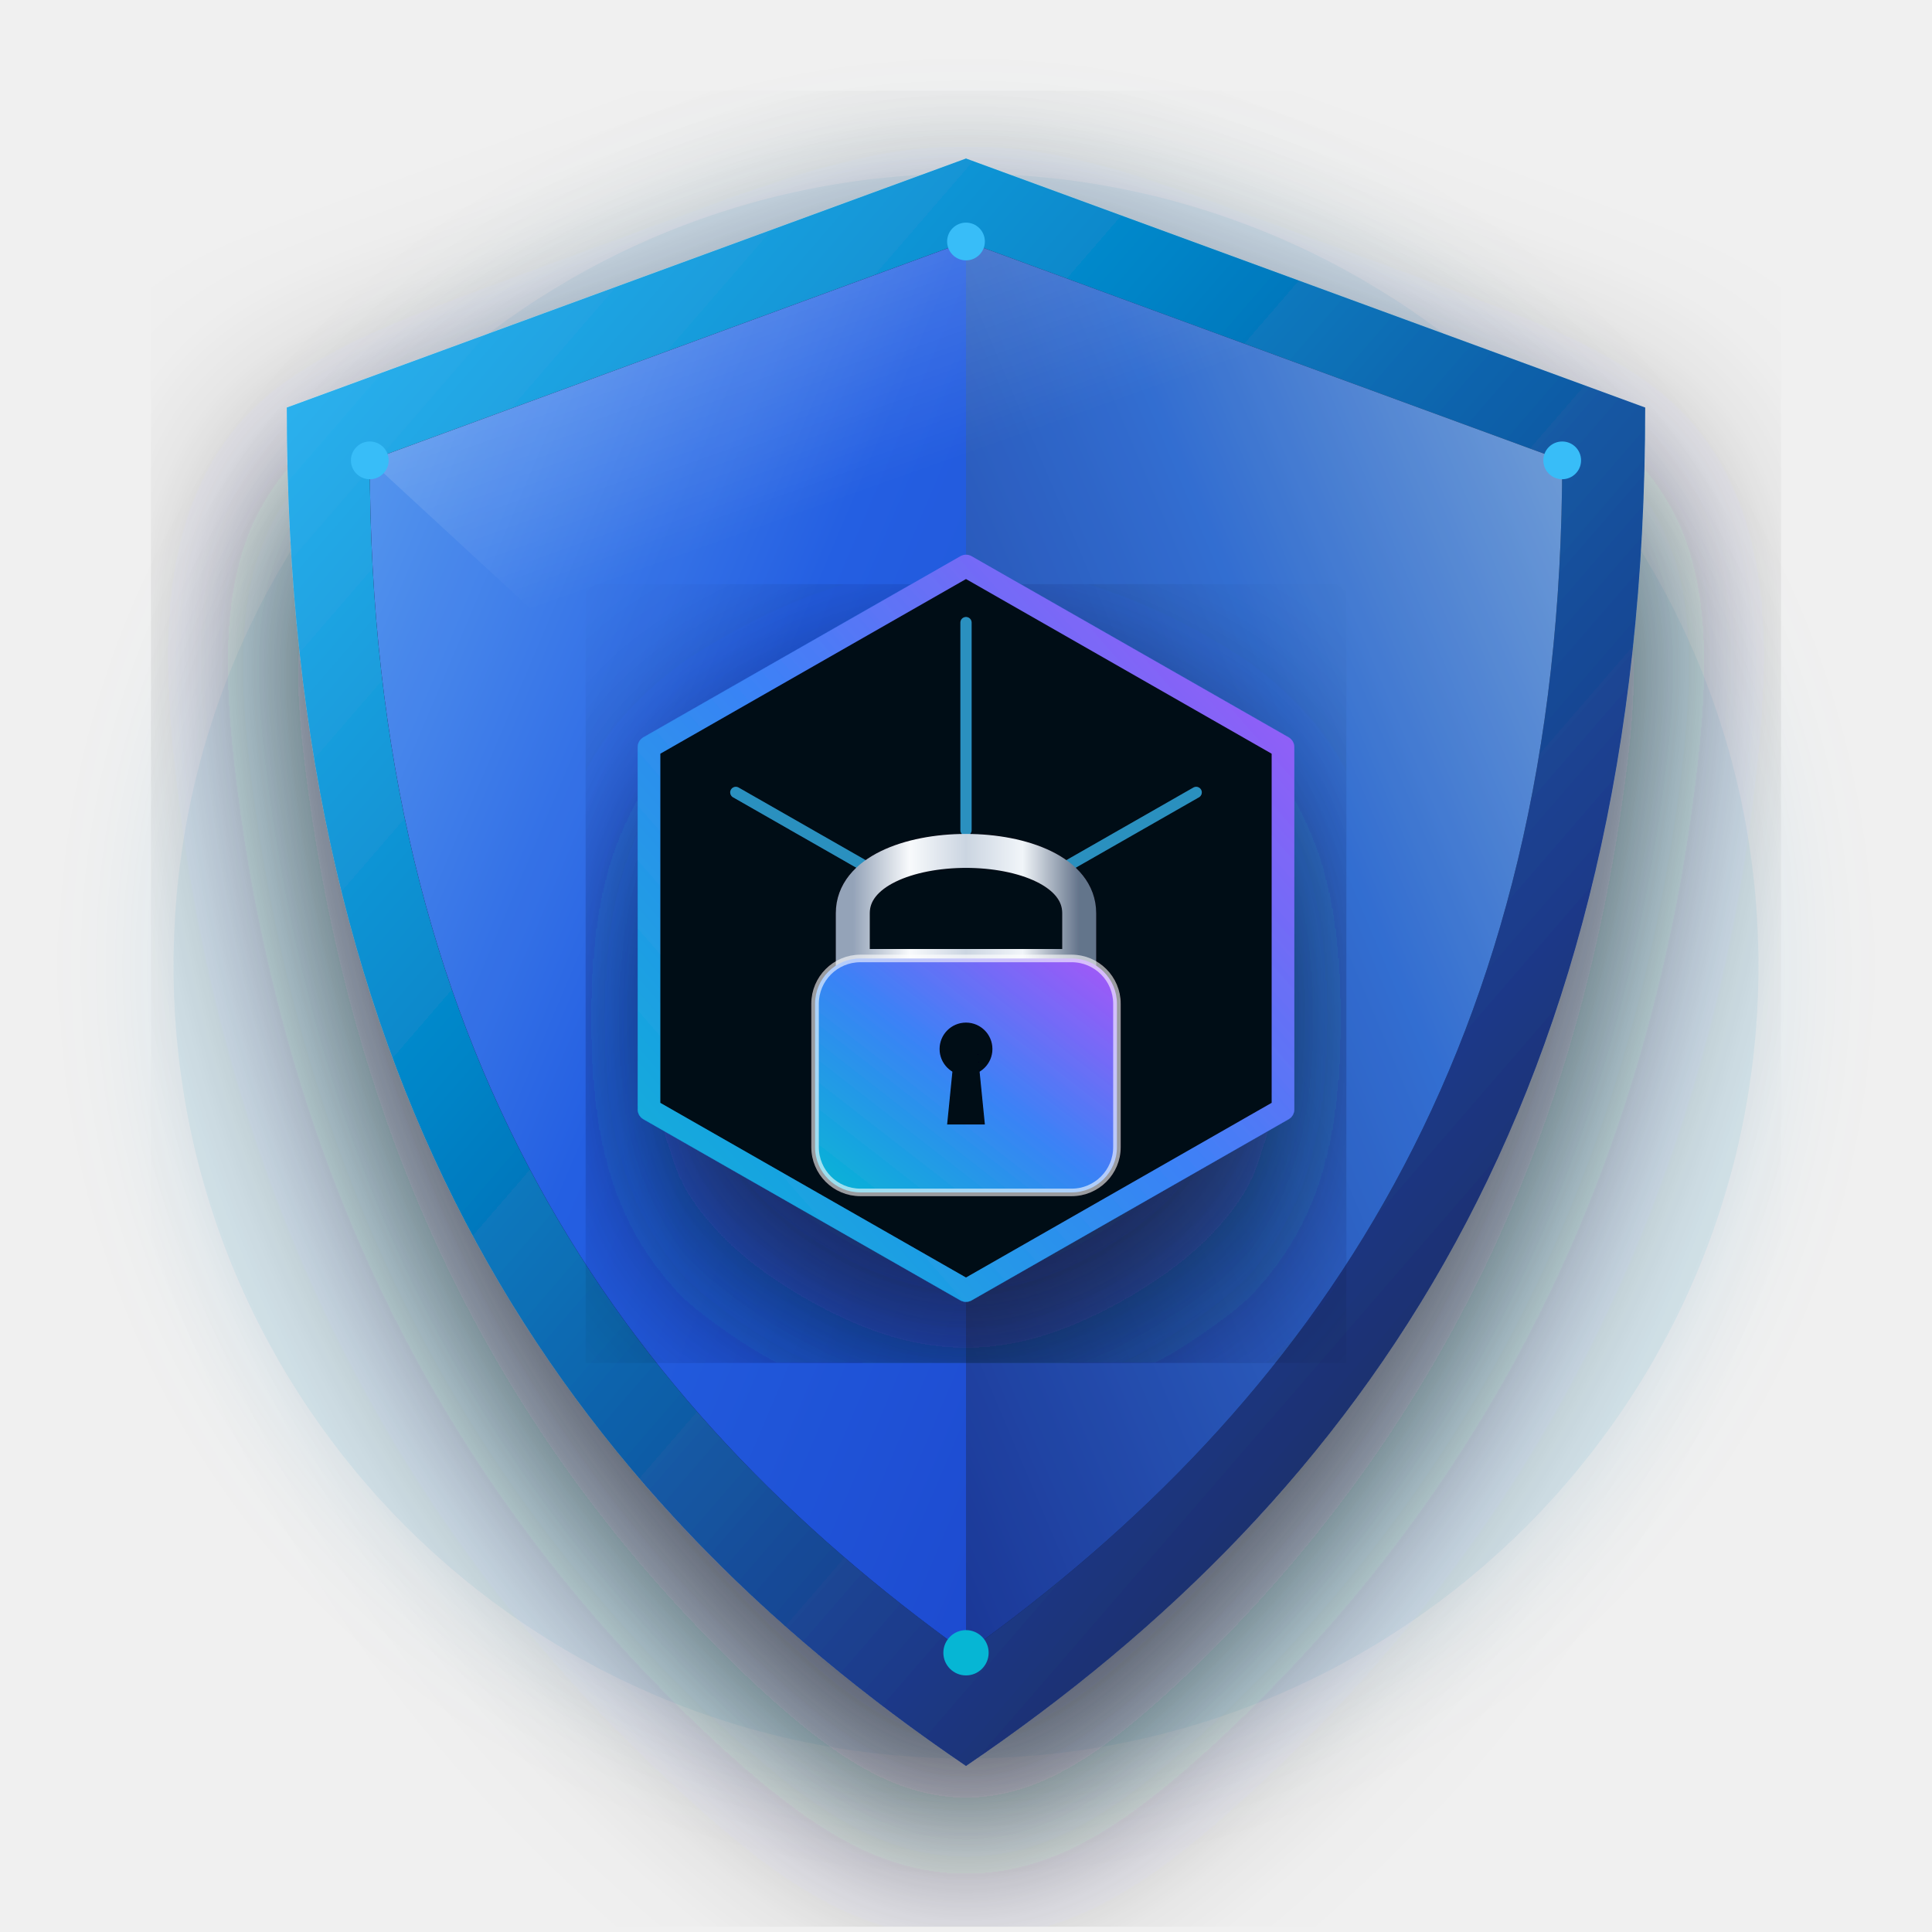
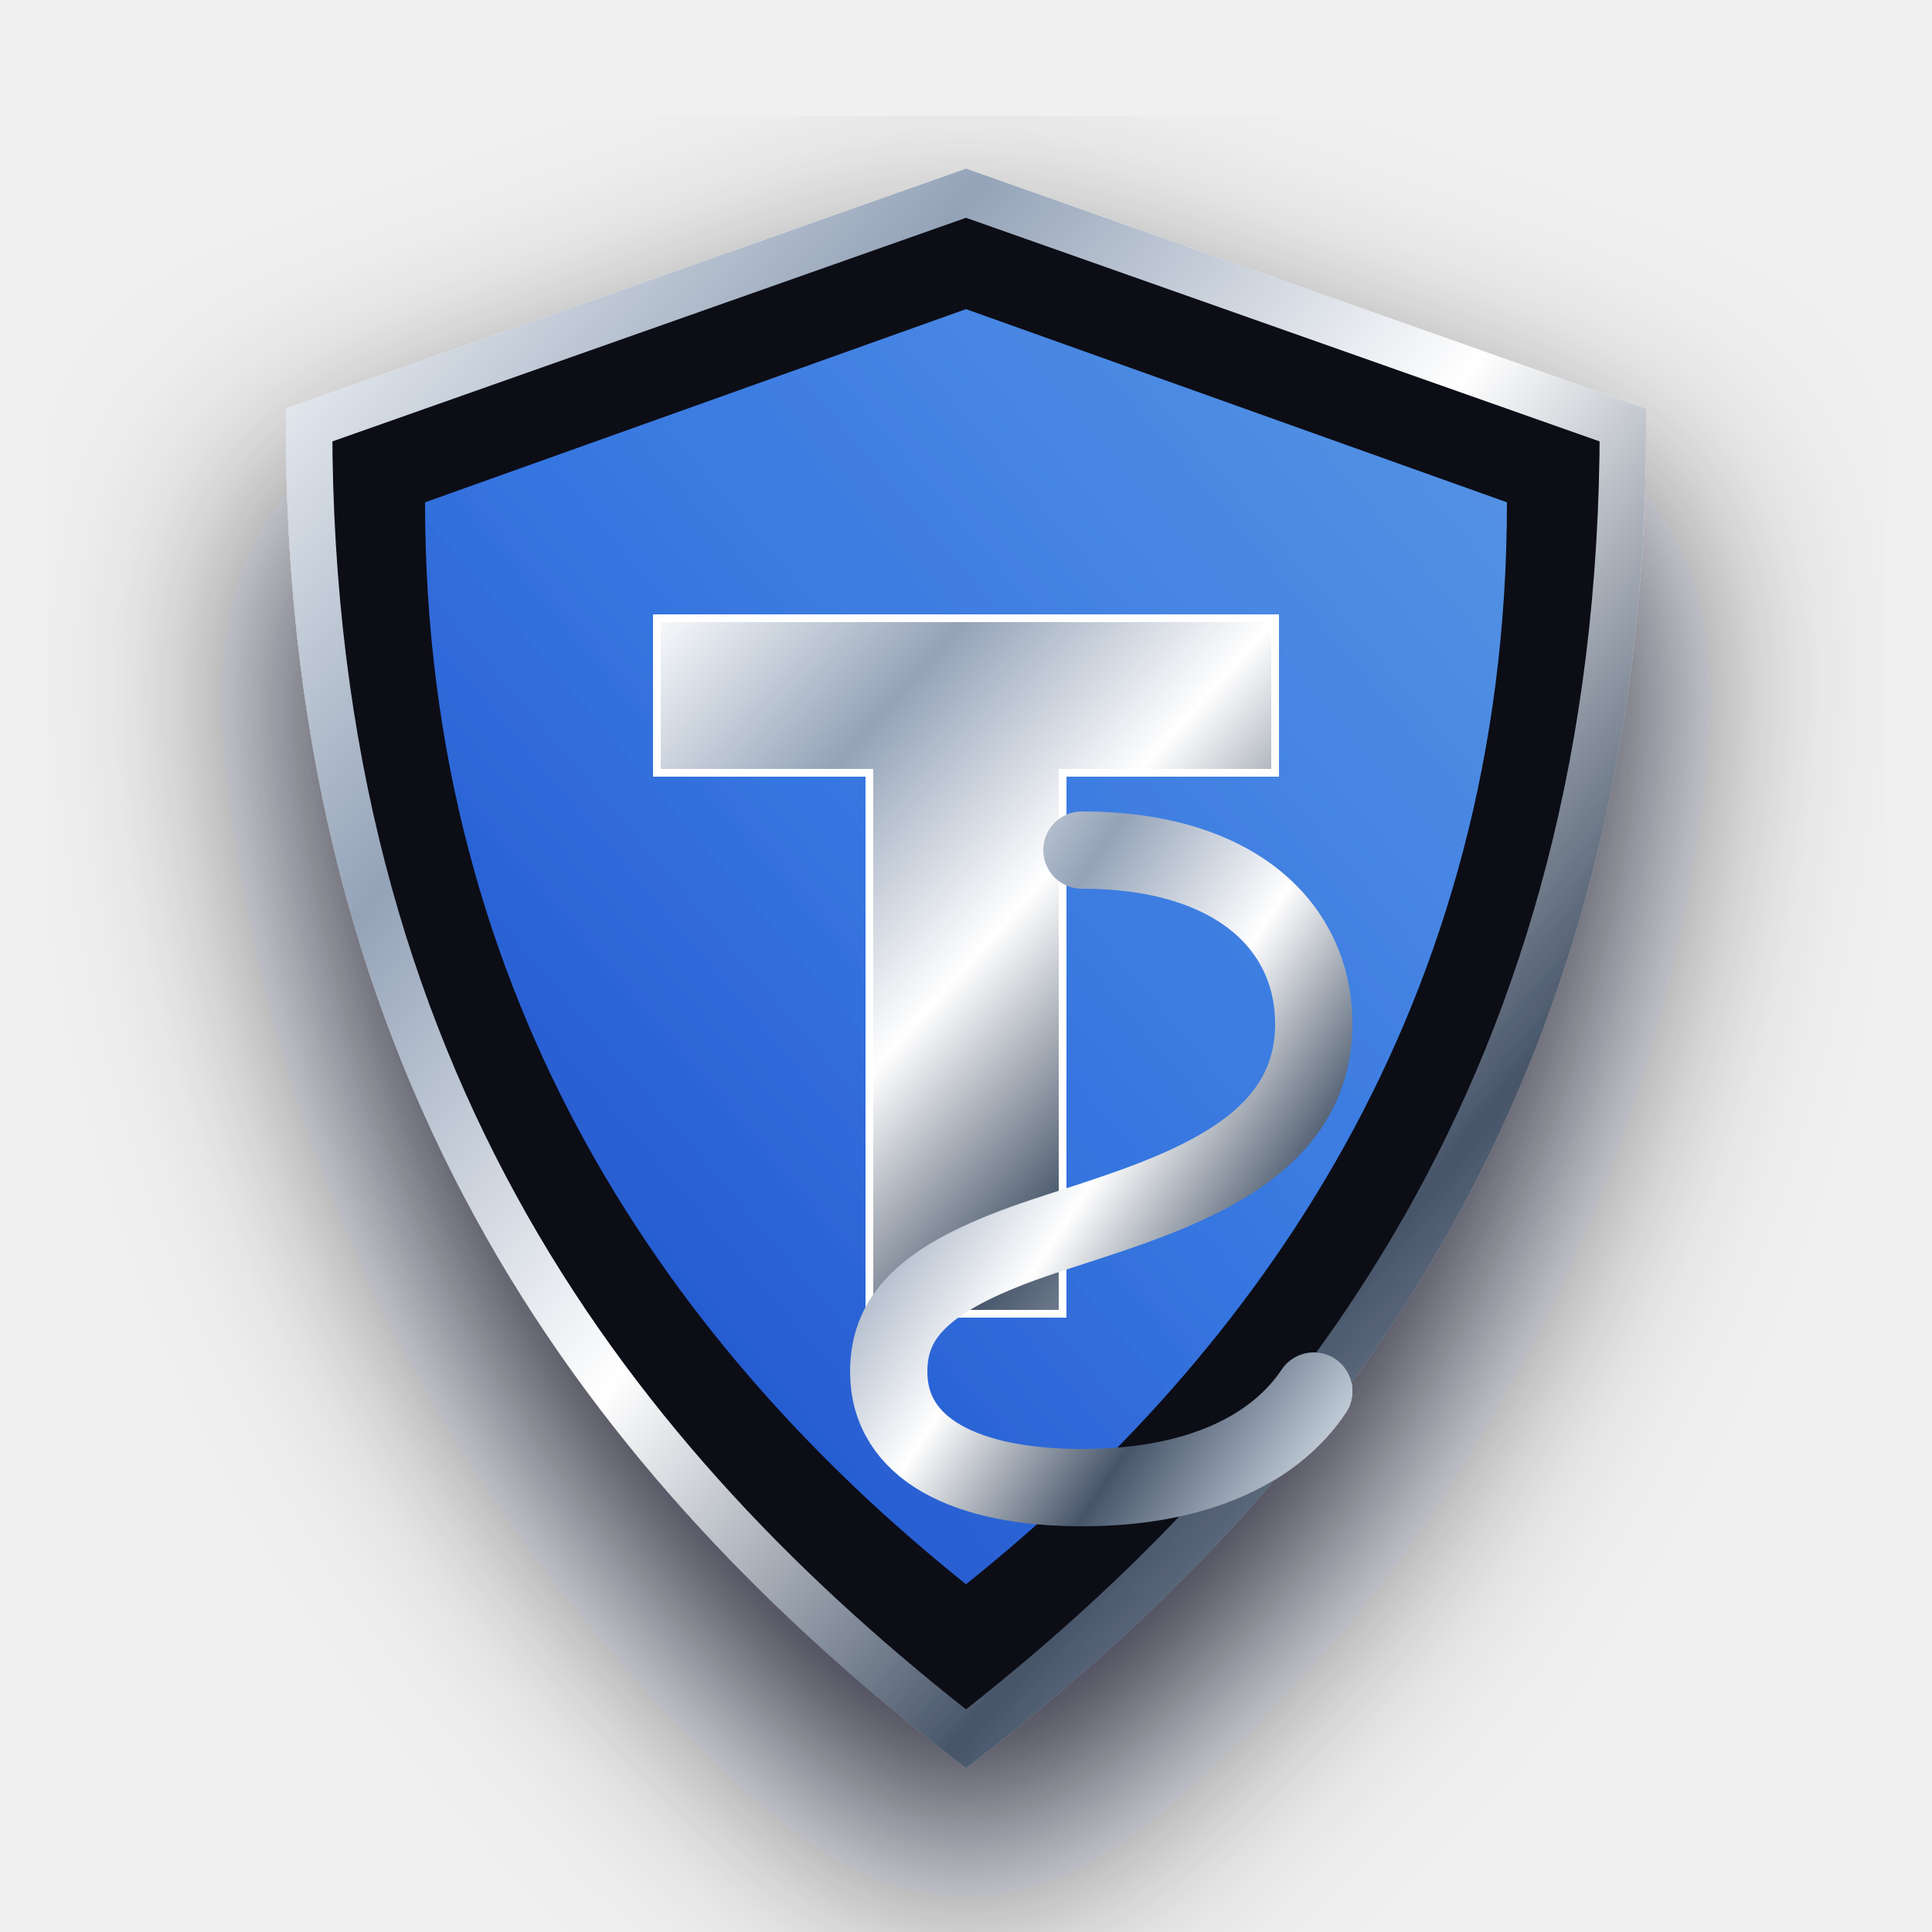
- <svg xmlns="http://www.w3.org/2000/svg" viewBox="0 0 512 512" width="100%" height="100%">
+ <svg xmlns="http://www.w3.org/2000/svg" viewBox="0 0 500 500" width="100%" height="100%">
  <defs>
-     <filter id="shieldGlow" x="-20%" y="-20%" width="140%" height="140%">
-       <feGaussianBlur stdDeviation="16" result="blur" />
-       <feComposite in="SourceGraphic" in2="blur" operator="over" />
+     <filter id="chromeBevel" x="-20%" y="-20%" width="140%" height="140%">
+       <feDropShadow dx="0" dy="18" stdDeviation="22" flood-color="#2563eb" flood-opacity="0.4" />
+       <feDropShadow dx="0" dy="30" stdDeviation="30" flood-color="#020617" flood-opacity="0.85" />
    </filter>
-     <filter id="bevel3D" x="-10%" y="-10%" width="120%" height="120%">
-       <feDropShadow dx="0" dy="12" stdDeviation="14" flood-color="#0284c7" flood-opacity="0.45" />
-       <feDropShadow dx="0" dy="24" stdDeviation="28" flood-color="#0f172a" flood-opacity="0.8" />
-     </filter>
-     <linearGradient id="shieldRim" x1="0%" y1="0%" x2="100%" y2="100%">
-       <stop offset="0%" stop-color="#38bdf8" />
-       <stop offset="35%" stop-color="#0284c7" />
-       <stop offset="70%" stop-color="#1e3a8a" />
-       <stop offset="100%" stop-color="#0f172a" />
+     <linearGradient id="chromeMetal" x1="0%" y1="0%" x2="100%" y2="100%">
+       <stop offset="0%" stop-color="#f8fafc" />
+       <stop offset="25%" stop-color="#94a3b8" />
+       <stop offset="50%" stop-color="#ffffff" />
+       <stop offset="75%" stop-color="#475569" />
+       <stop offset="100%" stop-color="#cbd5e1" />
    </linearGradient>
-     <linearGradient id="facetLeft" x1="0%" y1="0%" x2="100%" y2="100%">
-       <stop offset="0%" stop-color="#60a5fa" />
-       <stop offset="50%" stop-color="#2563eb" />
-       <stop offset="100%" stop-color="#1d4ed8" />
-     </linearGradient>
-     <linearGradient id="facetRight" x1="100%" y1="0%" x2="0%" y2="100%">
-       <stop offset="0%" stop-color="#93c5fd" />
-       <stop offset="40%" stop-color="#3b82f6" />
-       <stop offset="100%" stop-color="#1e40af" />
-     </linearGradient>
-     <linearGradient id="coreGlow" x1="0%" y1="100%" x2="100%" y2="0%">
-       <stop offset="0%" stop-color="#06b6d4" />
+     <linearGradient id="electricBlue" x1="0%" y1="100%" x2="100%" y2="0%">
+       <stop offset="0%" stop-color="#1d4ed8" />
      <stop offset="50%" stop-color="#3b82f6" />
-       <stop offset="100%" stop-color="#a855f7" />
-     </linearGradient>
-     <linearGradient id="specularGlint" x1="0%" y1="0%" x2="50%" y2="50%">
-       <stop offset="0%" stop-color="#ffffff" stop-opacity="0.85" />
-       <stop offset="30%" stop-color="#ffffff" stop-opacity="0.2" />
-       <stop offset="100%" stop-color="#ffffff" stop-opacity="0" />
-     </linearGradient>
-     <linearGradient id="chromeShackle" x1="0%" y1="0%" x2="100%" y2="0%">
-       <stop offset="0%" stop-color="#94a3b8" />
-       <stop offset="25%" stop-color="#f8fafc" />
-       <stop offset="50%" stop-color="#cbd5e1" />
-       <stop offset="75%" stop-color="#f1f5f9" />
-       <stop offset="100%" stop-color="#64748b" />
+       <stop offset="100%" stop-color="#60a5fa" />
    </linearGradient>
  </defs>
-   <circle cx="256" cy="256" r="210" fill="#0284c7" opacity="0.12" filter="url(#shieldGlow)" />
-   <path d="M 256 42             L 436 108             C 436 290, 362 396, 256 468             C 150 396, 76 290, 76 108             Z" fill="url(#shieldRim)" filter="url(#bevel3D)" />
-   <path d="M 256 64             L 414 122             C 414 278, 348 372, 256 438             C 164 372, 98 278, 98 122             Z" fill="#0b1329" />
-   <path d="M 256 64             L 98 122             C 98 278, 164 372, 256 438             Z" fill="url(#facetLeft)" opacity="0.95" />
-   <path d="M 256 64             L 414 122             C 414 278, 348 372, 256 438             Z" fill="url(#facetRight)" opacity="0.82" />
-   <path d="M 256 64             L 414 122             C 360 170, 280 190, 150 170             L 98 122             Z" fill="url(#specularGlint)" />
-   <g filter="url(#bevel3D)">
-     <polygon points="256,150 340,198 340,294 256,342 172,294 172,198" fill="#030712" stroke="url(#coreGlow)" stroke-width="6" stroke-linejoin="round" />
-     <path d="M 256 165 L 256 220 M 195 210 L 230 230 M 317 210 L 282 230" stroke="#38bdf8" stroke-width="3" stroke-linecap="round" opacity="0.75" />
-     <path d="M 226 242               C 226 220, 286 220, 286 242               L 286 256               L 226 256 Z" fill="none" stroke="url(#chromeShackle)" stroke-width="9" stroke-linecap="round" />
-     <rect x="216" y="254" width="80" height="62" rx="12" fill="url(#coreGlow)" stroke="#ffffff" stroke-width="2" stroke-opacity="0.6" />
-     <circle cx="256" cy="278" r="7" fill="#030712" />
-     <polygon points="253,278 259,278 261,298 251,298" fill="#030712" />
+   <g filter="url(#chromeBevel)">
+     <path d="M250,50 L420,110 C420,280 340,380 250,450 C160,380 80,280 80,110 Z" fill="#090d16" stroke="url(#chromeMetal)" stroke-width="12" />
+     <path d="M250,80 L390,130 C390,260 325,350 250,410 C175,350 110,260 110,130 Z" fill="url(#electricBlue)" opacity="0.9" />
+     <path d="M170,160 L330,160 L330,200 L275,200 L275,340 L225,340 L225,200 L170,200 Z" fill="url(#chromeMetal)" stroke="#ffffff" stroke-width="2" />
+     <path d="M280,220 C320,220 340,240 340,265 C340,300 300,310 270,320 C240,330 230,340 230,355 C230,375 250,385 280,385 C310,385 330,375 340,360" fill="none" stroke="url(#chromeMetal)" stroke-width="20" stroke-linecap="round" />
  </g>
-   <circle cx="256" cy="64" r="5" fill="#38bdf8" />
-   <circle cx="414" cy="122" r="5" fill="#38bdf8" />
-   <circle cx="98" cy="122" r="5" fill="#38bdf8" />
-   <circle cx="256" cy="438" r="6" fill="#06b6d4" />
</svg>
